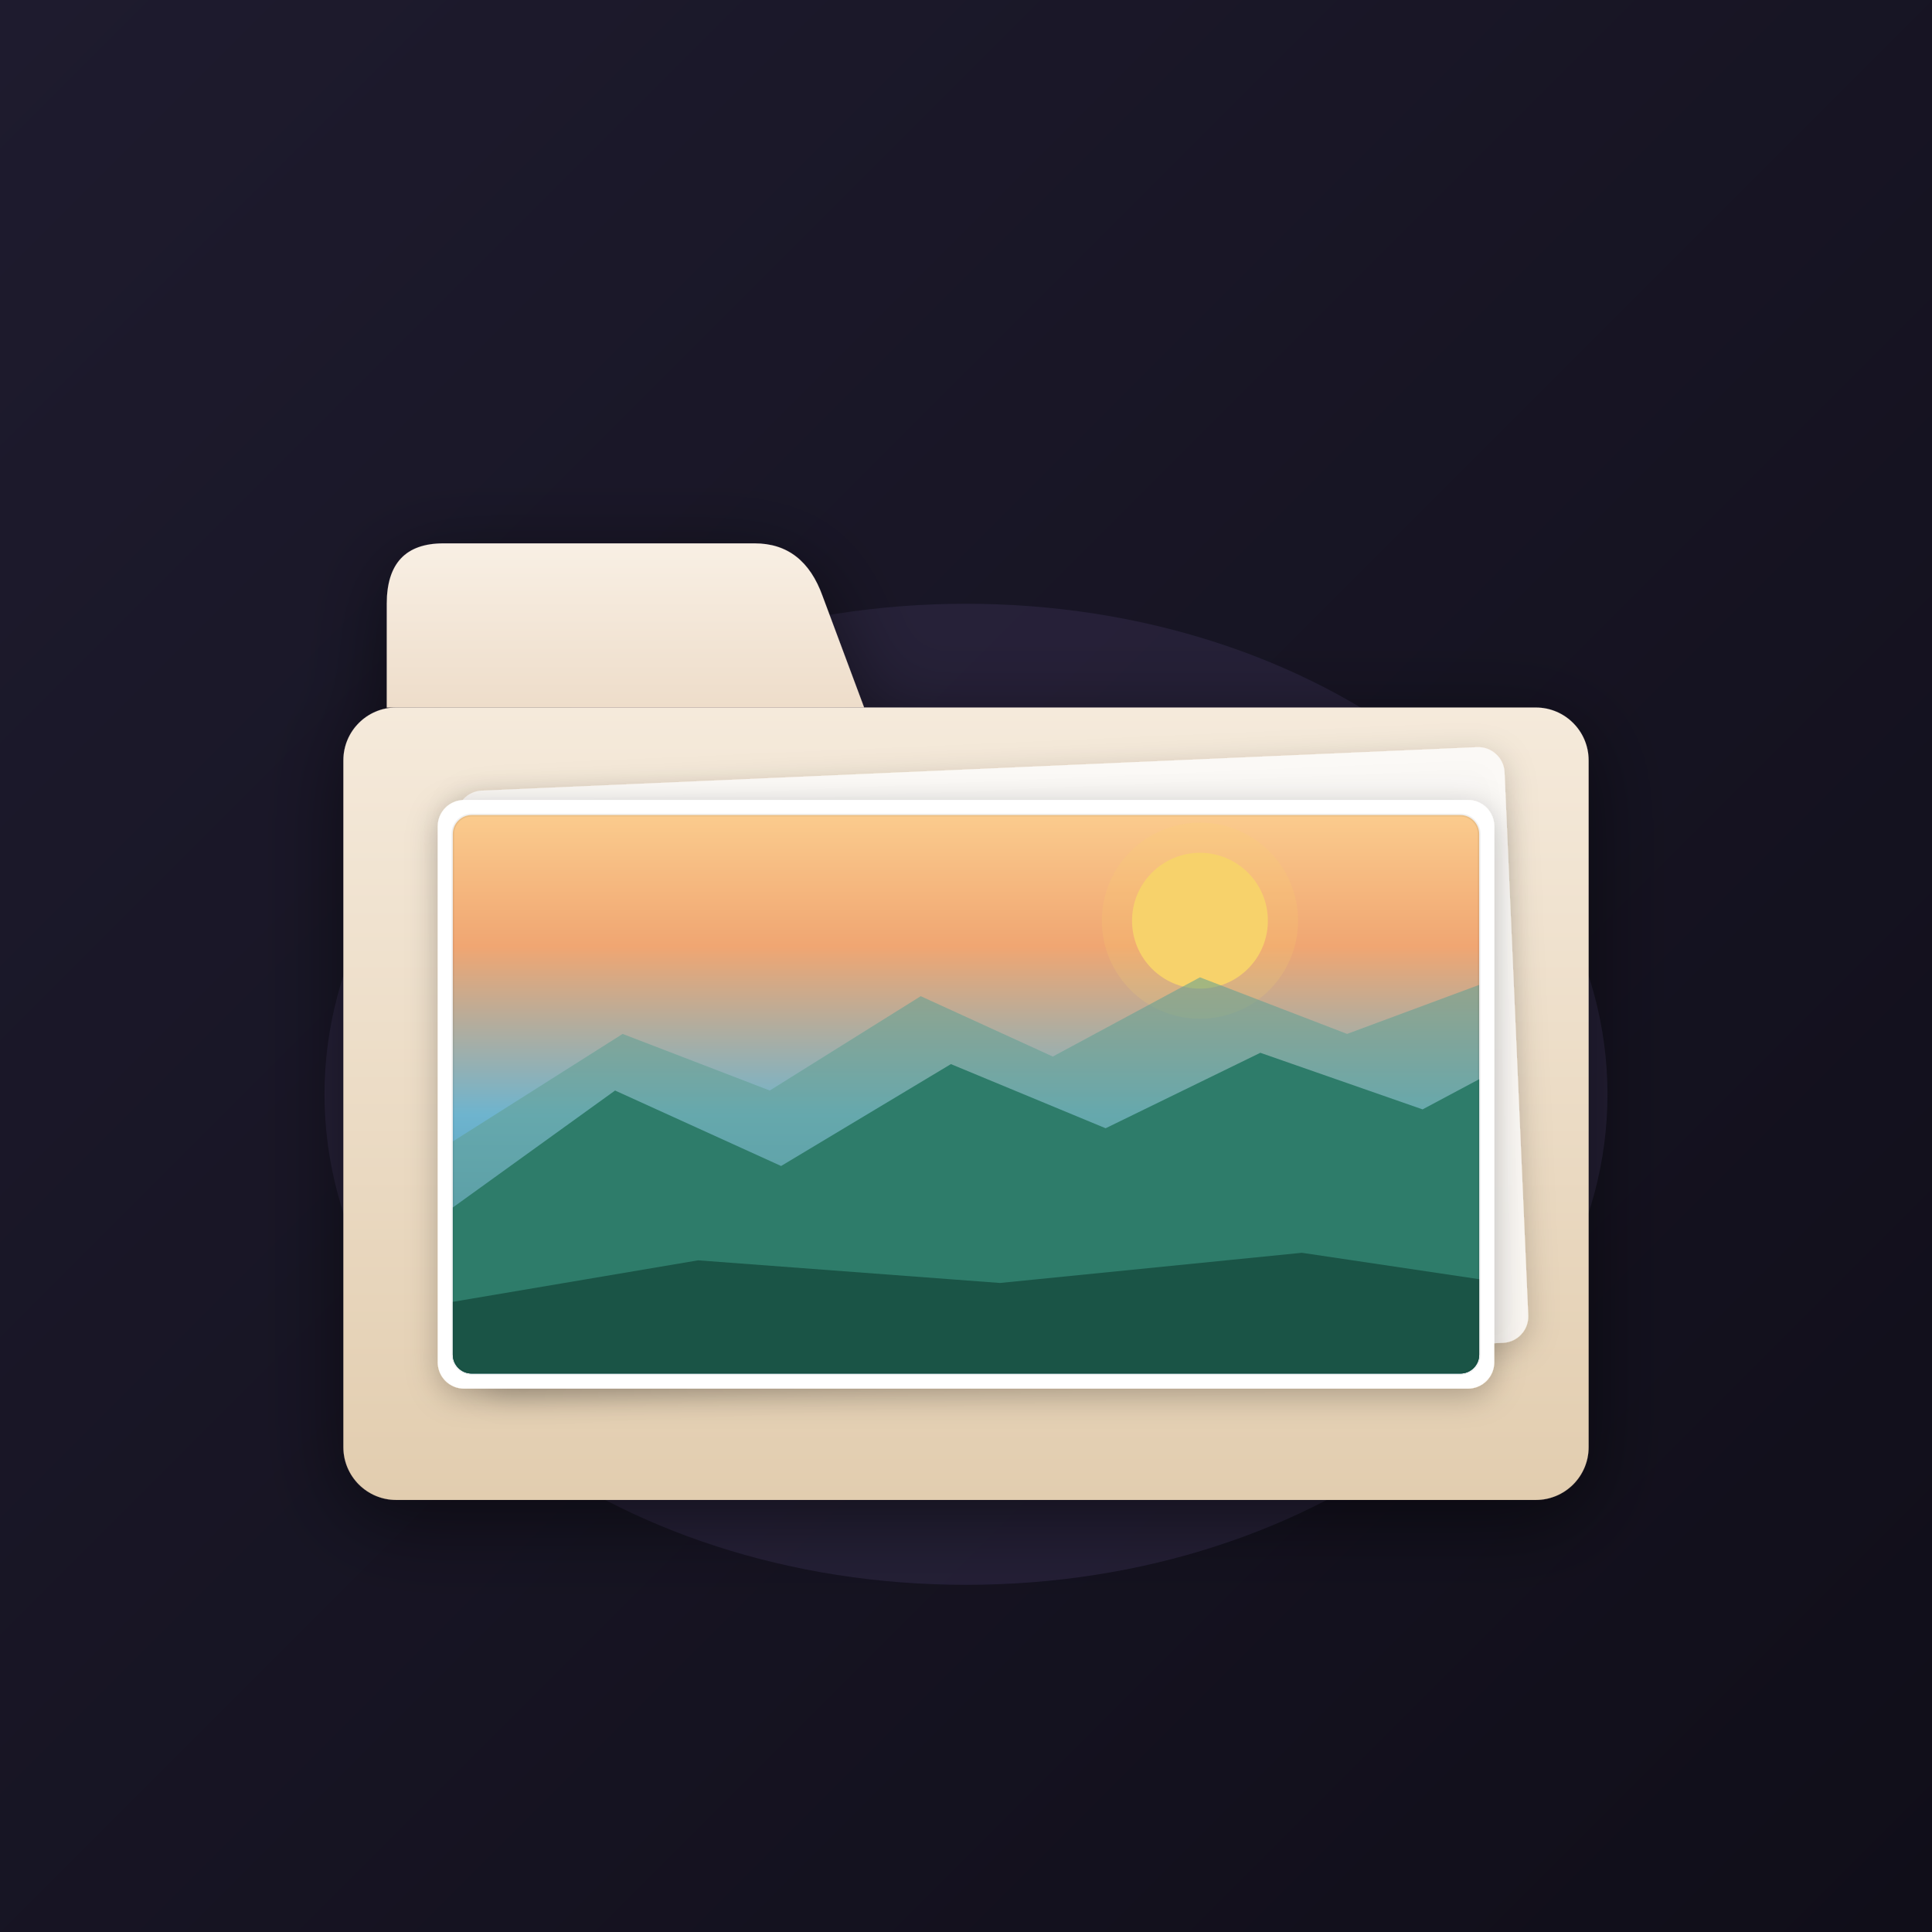
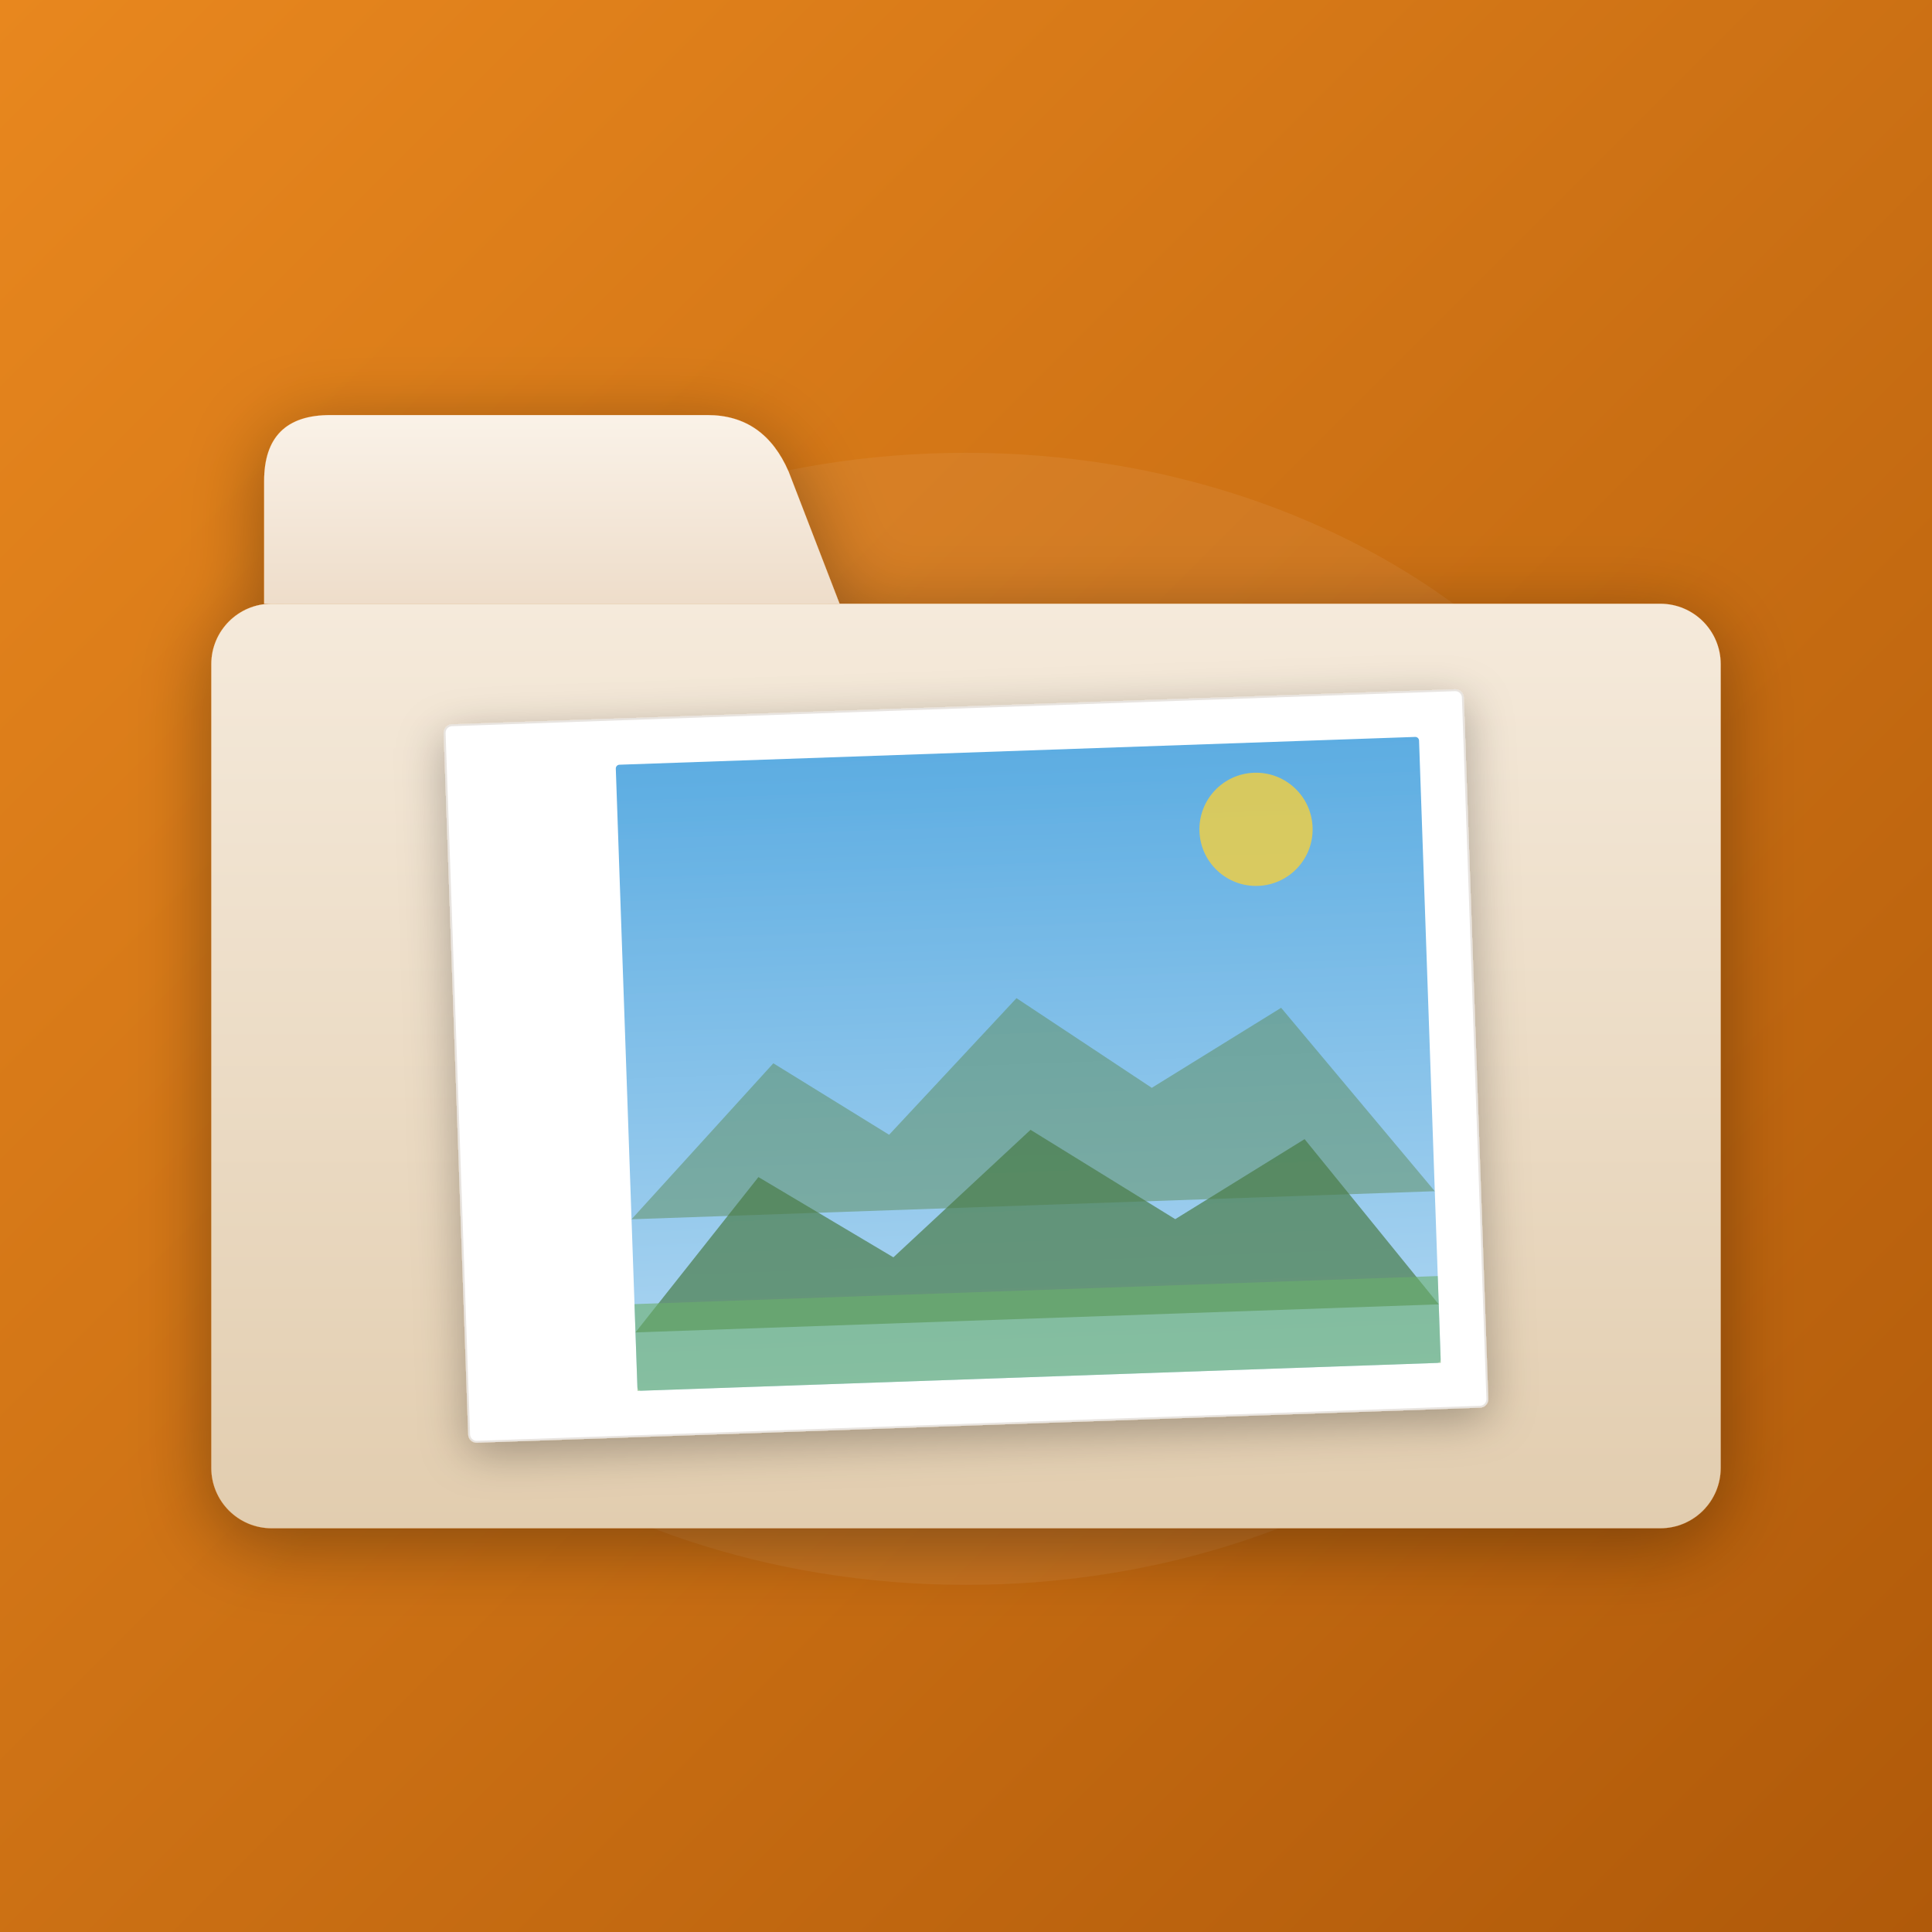
<svg xmlns="http://www.w3.org/2000/svg" width="1024" height="1024" viewBox="0 0 1024 1024">
  <defs>
    <linearGradient id="bg" x1="0" y1="0" x2="1024" y2="1024" gradientUnits="userSpaceOnUse">
-       <stop offset="0%" stop-color="#1E1B2E" />
-       <stop offset="100%" stop-color="#100E19" />
+       <stop offset="0%" stop-color="#E8871E" />
+       <stop offset="100%" stop-color="#B05A0A" />
    </linearGradient>
-     <linearGradient id="folderBody" x1="512" y1="375" x2="512" y2="795" gradientUnits="userSpaceOnUse">
+     <linearGradient id="folderBody" x1="512" y1="320" x2="512" y2="810" gradientUnits="userSpaceOnUse">
      <stop offset="0%" stop-color="#F5EADB" />
      <stop offset="100%" stop-color="#E2CDAF" />
    </linearGradient>
-     <linearGradient id="folderTab" x1="310" y1="275" x2="310" y2="375" gradientUnits="userSpaceOnUse">
+     <linearGradient id="folderTab" x1="300" y1="220" x2="300" y2="320" gradientUnits="userSpaceOnUse">
      <stop offset="0%" stop-color="#FAF2E8" />
      <stop offset="100%" stop-color="#EEDDCA" />
    </linearGradient>
-     <linearGradient id="sky" x1="512" y1="425" x2="512" y2="680" gradientUnits="userSpaceOnUse">
-       <stop offset="0%" stop-color="#FCCF90" />
-       <stop offset="30%" stop-color="#F0A672" />
-       <stop offset="65%" stop-color="#6EB4CE" />
-       <stop offset="100%" stop-color="#4A95B8" />
+     <linearGradient id="sky" x1="0" y1="0" x2="0" y2="1">
+       <stop offset="0%" stop-color="#5DADE2" />
+       <stop offset="100%" stop-color="#AED6F1" />
    </linearGradient>
    <filter id="folderShadow">
-       <feDropShadow dx="0" dy="10" stdDeviation="22" flood-color="#000" flood-opacity="0.5" />
+       <feDropShadow dx="0" dy="8" stdDeviation="20" flood-color="#000" flood-opacity="0.35" />
    </filter>
-     <filter id="photoShadow">
-       <feDropShadow dx="0" dy="4" stdDeviation="8" flood-color="#000" flood-opacity="0.25" />
+     <filter id="polaroidShadow">
+       <feDropShadow dx="0" dy="6" stdDeviation="12" flood-color="#000" flood-opacity="0.3" />
    </filter>
-     <clipPath id="photoClip">
-       <rect x="240" y="432" width="544" height="296" rx="10" />
-     </clipPath>
  </defs>
  <rect width="1024" height="1024" fill="url(#bg)" />
-   <ellipse cx="512" cy="580" rx="340" ry="260" fill="#2E2844" opacity="0.6" />
+   <ellipse cx="512" cy="540" rx="380" ry="300" fill="#fff" opacity="0.06" />
  <g filter="url(#folderShadow)">
-     <path d="M205,375 L205,320 Q205,288 235,288 L400,288 Q426,288 436,316 L458,375" fill="url(#folderTab)" />
-     <rect x="182" y="375" width="660" height="420" rx="28" fill="url(#folderBody)" />
+     <path d="M140,320 L140,255 Q140,220 175,220 L375,220 Q405,220 418,250 L445,320" fill="url(#folderTab)" />
+     <rect x="112" y="320" width="800" height="490" rx="32" fill="url(#folderBody)" />
  </g>
-   <g filter="url(#photoShadow)">
-     <rect x="248" y="408" width="556" height="316" rx="14" fill="#FFFFFF" transform="rotate(-2.5, 512, 566)" opacity="0.8" />
+   <g filter="url(#polaroidShadow)" transform="rotate(-2, 512, 565)">
+     <rect x="242" y="375" width="540" height="380" rx="4" fill="#FFFFFF" />
+     <rect x="242" y="375" width="540" height="380" rx="4" fill="none" stroke="#E8E4E0" stroke-width="1" />
+     <rect x="332" y="399" width="426" height="332" rx="2" fill="url(#sky)" />
+     <circle cx="670" cy="445" r="30" fill="#F4D03F" opacity="0.8" />
+     <path d="M332,640 L410,560 L470,600 L540,530 L610,580 L680,540 L758,640 Z" fill="#5B8C5A" opacity="0.5" />
+     <path d="M332,700 L400,620 L470,665 L545,600 L620,650 L690,610 L758,700 Z" fill="#4A7C49" opacity="0.7" />
+     <rect x="332" y="685" width="426" height="46" fill="#6AAF6A" opacity="0.6" />
  </g>
-   <g filter="url(#photoShadow)">
-     <rect x="232" y="424" width="560" height="312" rx="14" fill="#FFFFFF" />
-   </g>
-   <g clip-path="url(#photoClip)">
-     <rect x="240" y="432" width="544" height="296" fill="url(#sky)" />
-     <circle cx="636" cy="488" r="52" fill="#F7D26B" opacity="0.18" />
-     <circle cx="636" cy="488" r="36" fill="#F7D26B" />
-     <polygon points="240,605 330,548 408,578 488,528 558,560 636,518 714,548 784,522 784,728 240,728" fill="#5E9F92" opacity="0.55" />
-     <polygon points="240,640 326,578 414,618 504,564 586,598 668,558 754,588 784,572 784,728 240,728" fill="#2E7C6A" />
-     <polygon points="240,690 370,668 530,680 690,664 784,678 784,728 240,728" fill="#1A5446" />
-   </g>
-   <rect x="240" y="432" width="544" height="296" rx="10" fill="none" stroke="#000" stroke-opacity="0.06" stroke-width="1.5" />
</svg>
